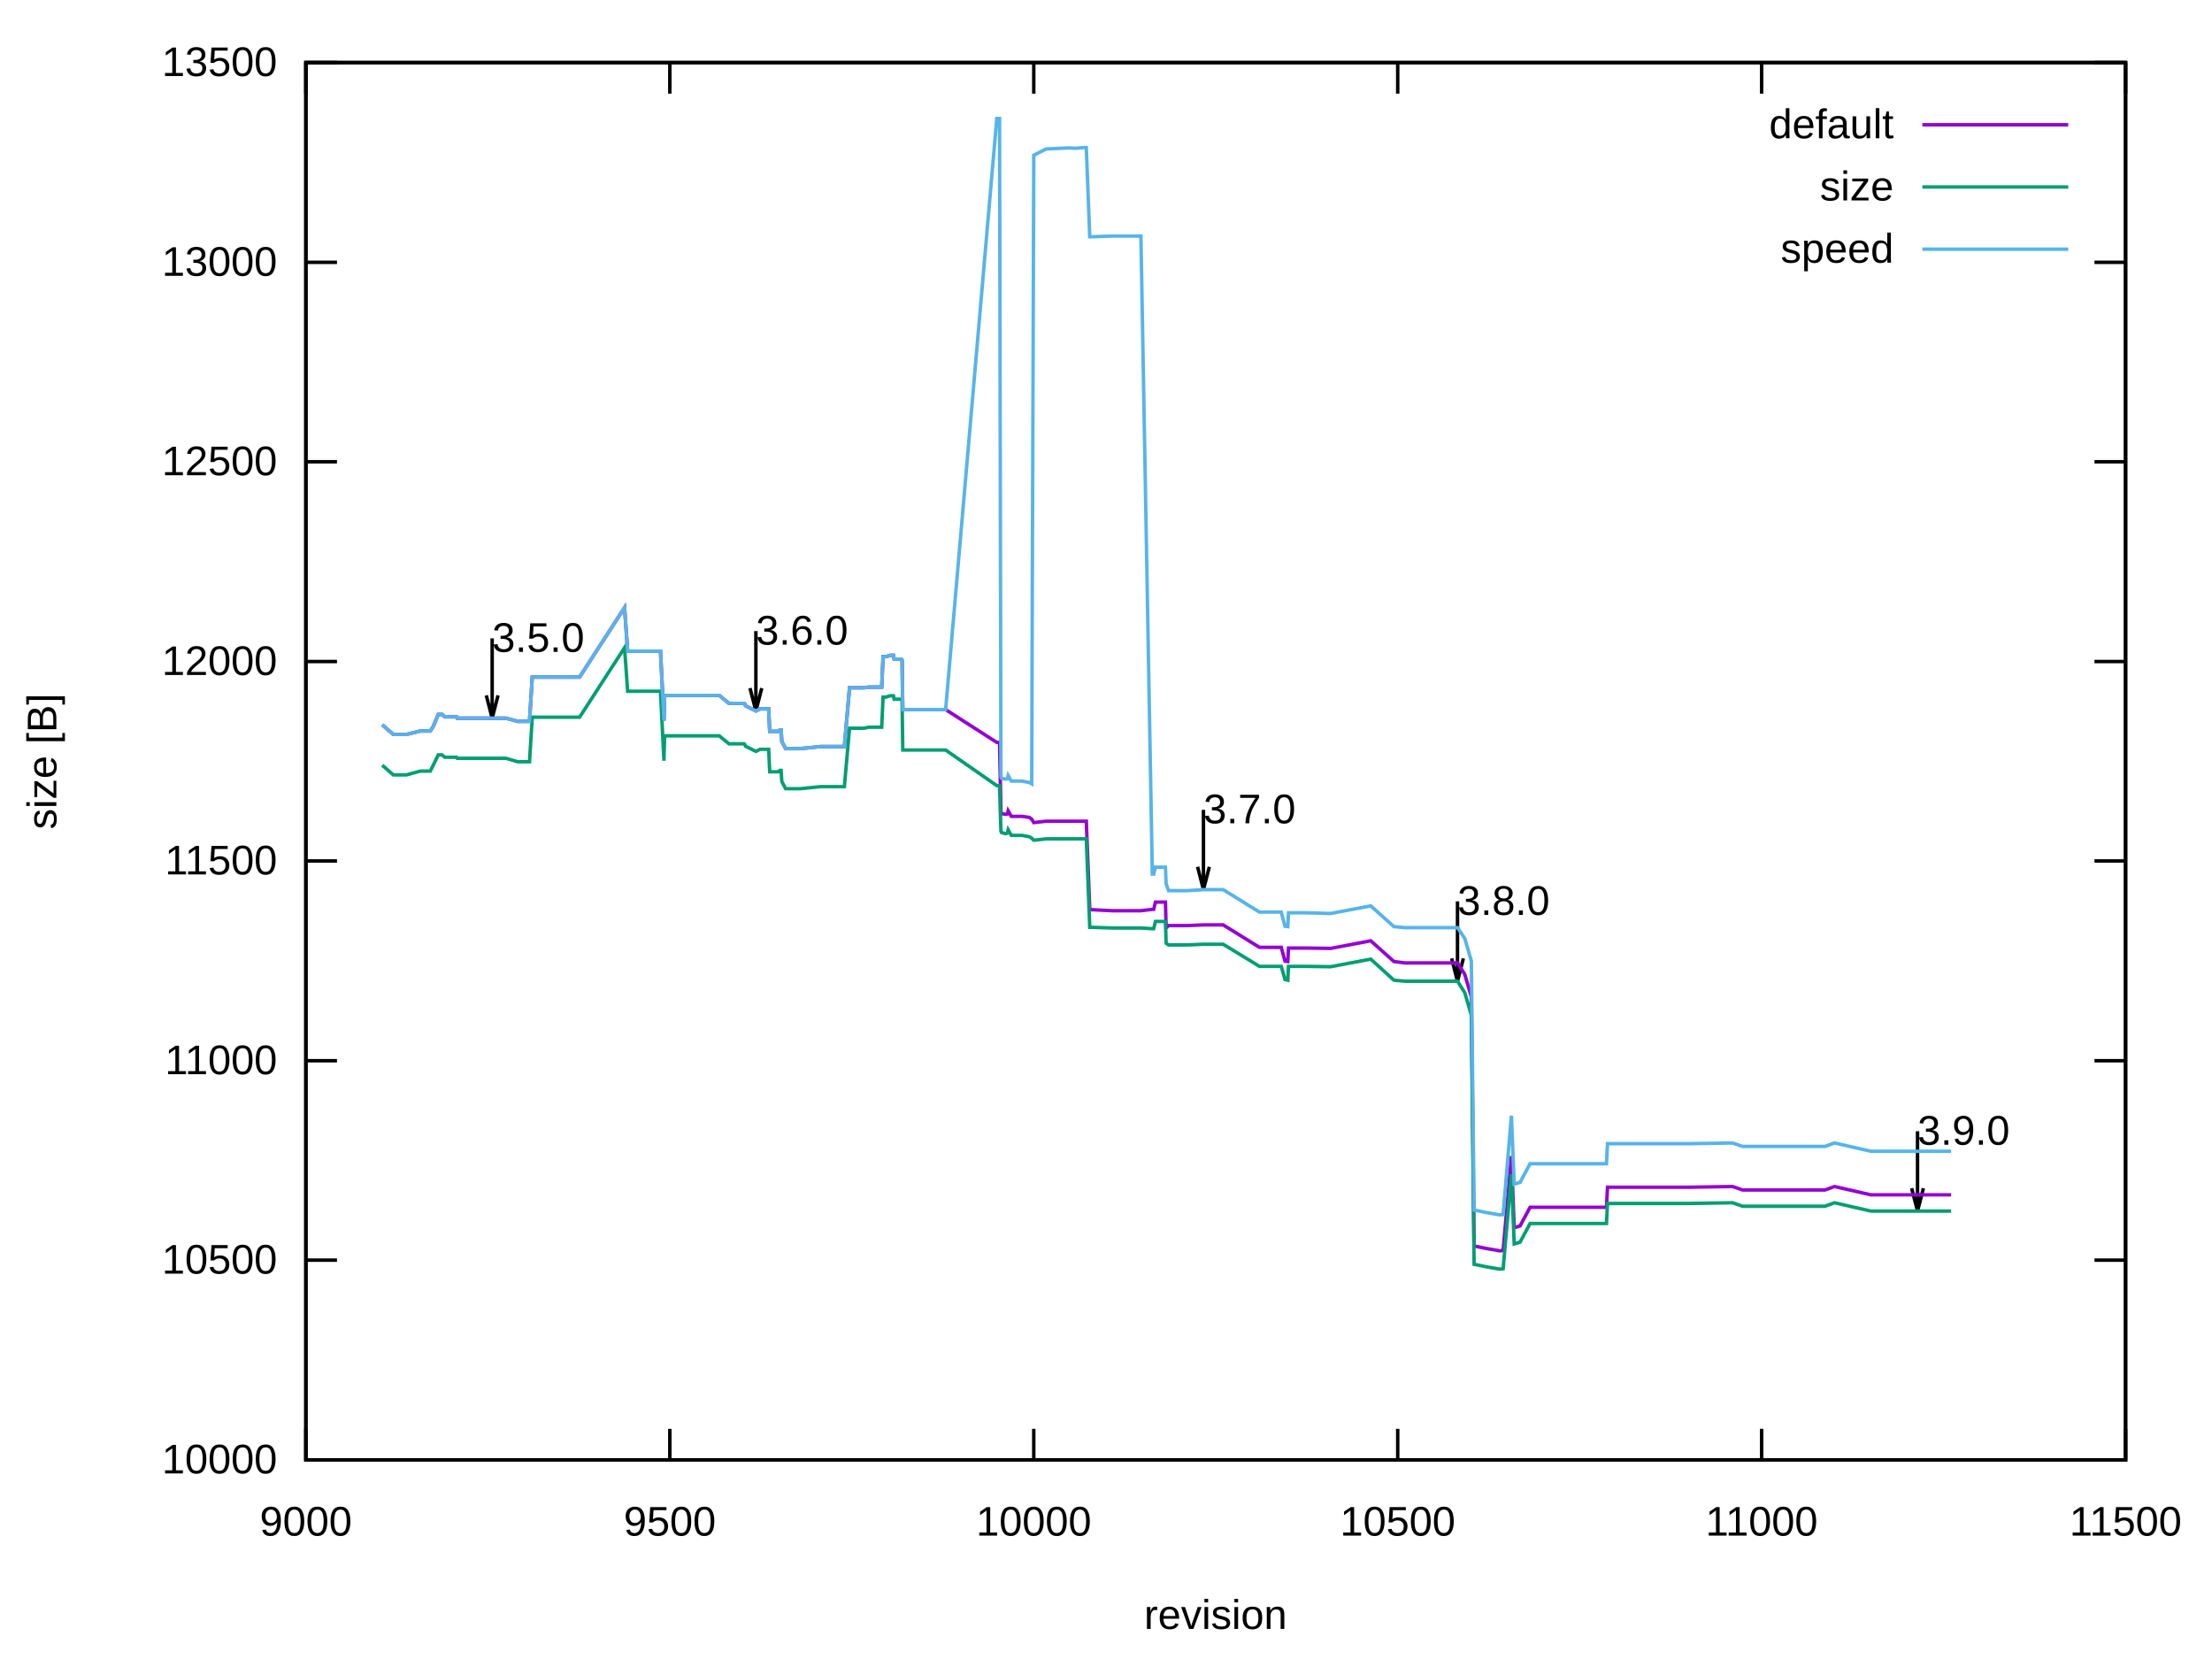
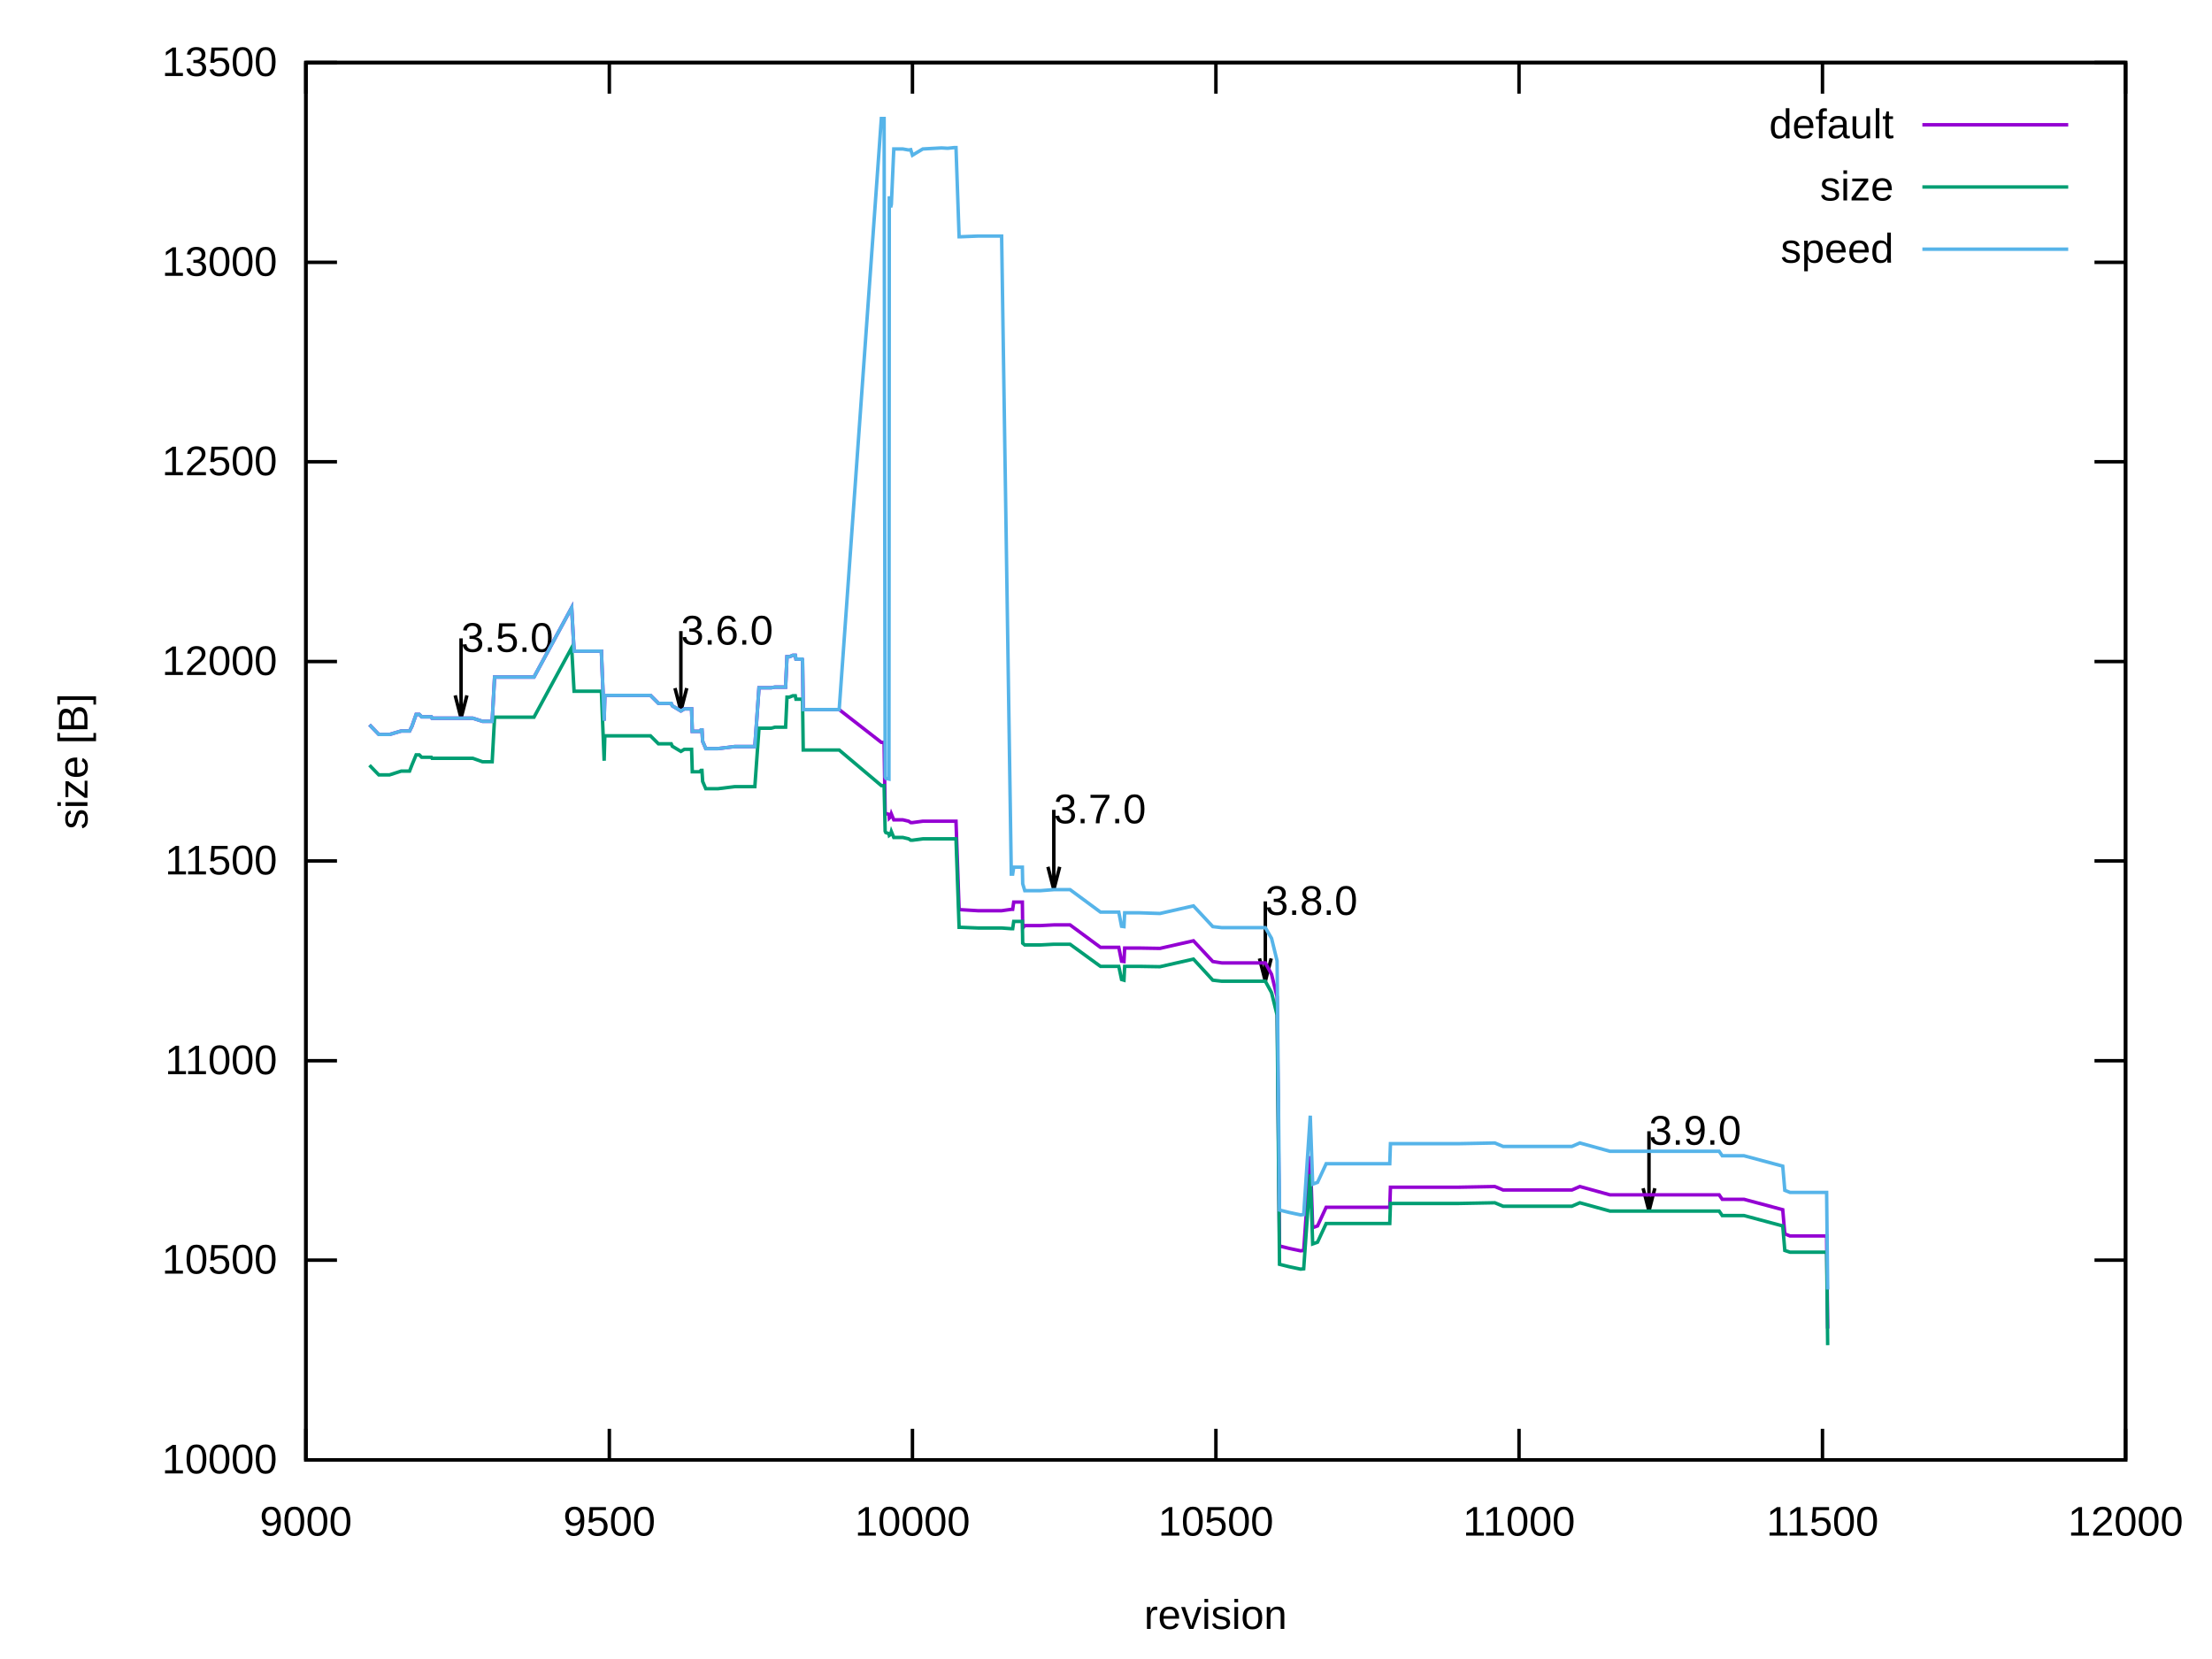
<svg xmlns="http://www.w3.org/2000/svg" xmlns:xlink="http://www.w3.org/1999/xlink" width="640" height="480" viewBox="0 0 640 480">
  <g id="gnuplot_canvas">
    <rect x="0" y="0" width="640" height="480" fill="none" />
    <defs>
      <circle id="gpDot" r="0.5" stroke-width="0.5" stroke="currentColor" />
      <path id="gpPt0" stroke-width="0.222" stroke="currentColor" d="M-1,0 h2 M0,-1 v2" />
      <path id="gpPt1" stroke-width="0.222" stroke="currentColor" d="M-1,-1 L1,1 M1,-1 L-1,1" />
      <path id="gpPt2" stroke-width="0.222" stroke="currentColor" d="M-1,0 L1,0 M0,-1 L0,1 M-1,-1 L1,1 M-1,1 L1,-1" />
      <rect id="gpPt3" stroke-width="0.222" stroke="currentColor" x="-1" y="-1" width="2" height="2" />
      <rect id="gpPt4" stroke-width="0.222" stroke="currentColor" fill="currentColor" x="-1" y="-1" width="2" height="2" />
      <circle id="gpPt5" stroke-width="0.222" stroke="currentColor" cx="0" cy="0" r="1" />
      <use xlink:href="#gpPt5" id="gpPt6" fill="currentColor" stroke="none" />
      <path id="gpPt7" stroke-width="0.222" stroke="currentColor" d="M0,-1.33 L-1.33,0.67 L1.33,0.67 z" />
      <use xlink:href="#gpPt7" id="gpPt8" fill="currentColor" stroke="none" />
      <use xlink:href="#gpPt7" id="gpPt9" stroke="currentColor" transform="rotate(180)" />
      <use xlink:href="#gpPt9" id="gpPt10" fill="currentColor" stroke="none" />
      <use xlink:href="#gpPt3" id="gpPt11" stroke="currentColor" transform="rotate(45)" />
      <use xlink:href="#gpPt11" id="gpPt12" fill="currentColor" stroke="none" />
      <path id="gpPt13" stroke-width="0.222" stroke="currentColor" d="M0,1.330 L1.265,0.411 L0.782,-1.067 L-0.782,-1.076 L-1.265,0.411 z" />
      <use xlink:href="#gpPt13" id="gpPt14" fill="currentColor" stroke="none" />
      <filter id="textbox" filterUnits="objectBoundingBox" x="0" y="0" height="1" width="1">
        <feFlood flood-color="white" flood-opacity="1" result="bgnd" />
        <feComposite in="SourceGraphic" in2="bgnd" operator="atop" />
      </filter>
      <filter id="greybox" filterUnits="objectBoundingBox" x="0" y="0" height="1" width="1">
        <feFlood flood-color="lightgrey" flood-opacity="1" result="grey" />
        <feComposite in="SourceGraphic" in2="grey" operator="atop" />
      </filter>
    </defs>
    <g fill="none" color="white" stroke="currentColor" stroke-width="1.00" stroke-linecap="butt" stroke-linejoin="miter">
</g>
    <g fill="none" color="black" stroke="currentColor" stroke-width="1.00" stroke-linecap="butt" stroke-linejoin="miter">
      <path stroke="black" d="M88.5,422.4 L97.5,422.4 M615.0,422.4 L606.0,422.4  " />
      <g transform="translate(80.2,426.3)" stroke="none" fill="black" font-family="Arial" font-size="12.00" text-anchor="end">
        <text>
          <tspan font-family="Arial"> 10000</tspan>
        </text>
      </g>
    </g>
    <g fill="none" color="black" stroke="currentColor" stroke-width="1.00" stroke-linecap="butt" stroke-linejoin="miter">
      <path stroke="black" d="M88.5,364.6 L97.5,364.6 M615.0,364.6 L606.0,364.6  " />
      <g transform="translate(80.2,368.5)" stroke="none" fill="black" font-family="Arial" font-size="12.00" text-anchor="end">
        <text>
          <tspan font-family="Arial"> 10500</tspan>
        </text>
      </g>
    </g>
    <g fill="none" color="black" stroke="currentColor" stroke-width="1.00" stroke-linecap="butt" stroke-linejoin="miter">
      <path stroke="black" d="M88.5,306.9 L97.5,306.9 M615.0,306.9 L606.0,306.9  " />
      <g transform="translate(80.2,310.8)" stroke="none" fill="black" font-family="Arial" font-size="12.00" text-anchor="end">
        <text>
          <tspan font-family="Arial"> 11000</tspan>
        </text>
      </g>
    </g>
    <g fill="none" color="black" stroke="currentColor" stroke-width="1.00" stroke-linecap="butt" stroke-linejoin="miter">
      <path stroke="black" d="M88.5,249.1 L97.5,249.1 M615.0,249.1 L606.0,249.1  " />
      <g transform="translate(80.2,253.0)" stroke="none" fill="black" font-family="Arial" font-size="12.00" text-anchor="end">
        <text>
          <tspan font-family="Arial"> 11500</tspan>
        </text>
      </g>
    </g>
    <g fill="none" color="black" stroke="currentColor" stroke-width="1.00" stroke-linecap="butt" stroke-linejoin="miter">
      <path stroke="black" d="M88.5,191.4 L97.5,191.4 M615.0,191.4 L606.0,191.4  " />
      <g transform="translate(80.2,195.3)" stroke="none" fill="black" font-family="Arial" font-size="12.00" text-anchor="end">
        <text>
          <tspan font-family="Arial"> 12000</tspan>
        </text>
      </g>
    </g>
    <g fill="none" color="black" stroke="currentColor" stroke-width="1.00" stroke-linecap="butt" stroke-linejoin="miter">
      <path stroke="black" d="M88.5,133.6 L97.5,133.6 M615.0,133.6 L606.0,133.6  " />
      <g transform="translate(80.2,137.5)" stroke="none" fill="black" font-family="Arial" font-size="12.00" text-anchor="end">
        <text>
          <tspan font-family="Arial"> 12500</tspan>
        </text>
      </g>
    </g>
    <g fill="none" color="black" stroke="currentColor" stroke-width="1.00" stroke-linecap="butt" stroke-linejoin="miter">
      <path stroke="black" d="M88.5,75.9 L97.5,75.9 M615.0,75.9 L606.0,75.9  " />
      <g transform="translate(80.2,79.8)" stroke="none" fill="black" font-family="Arial" font-size="12.00" text-anchor="end">
        <text>
          <tspan font-family="Arial"> 13000</tspan>
        </text>
      </g>
    </g>
    <g fill="none" color="black" stroke="currentColor" stroke-width="1.00" stroke-linecap="butt" stroke-linejoin="miter">
      <path stroke="black" d="M88.5,18.1 L97.5,18.1 M615.0,18.1 L606.0,18.1  " />
      <g transform="translate(80.2,22.0)" stroke="none" fill="black" font-family="Arial" font-size="12.00" text-anchor="end">
        <text>
          <tspan font-family="Arial"> 13500</tspan>
        </text>
      </g>
    </g>
    <g fill="none" color="black" stroke="currentColor" stroke-width="1.00" stroke-linecap="butt" stroke-linejoin="miter">
      <path stroke="black" d="M88.5,422.4 L88.5,413.4 M88.5,18.1 L88.5,27.1  " />
      <g transform="translate(88.5,444.3)" stroke="none" fill="black" font-family="Arial" font-size="12.00" text-anchor="middle">
        <text>
          <tspan font-family="Arial"> 9000</tspan>
        </text>
      </g>
    </g>
    <g fill="none" color="black" stroke="currentColor" stroke-width="1.00" stroke-linecap="butt" stroke-linejoin="miter">
-       <path stroke="black" d="M193.8,422.4 L193.8,413.4 M193.8,18.1 L193.8,27.1  " />
-       <g transform="translate(193.8,444.3)" stroke="none" fill="black" font-family="Arial" font-size="12.00" text-anchor="middle">
+       <path stroke="black" d="M176.3,422.4 L176.3,413.4 M176.3,18.1 L176.3,27.1  " />
+       <g transform="translate(176.3,444.3)" stroke="none" fill="black" font-family="Arial" font-size="12.00" text-anchor="middle">
        <text>
          <tspan font-family="Arial"> 9500</tspan>
        </text>
      </g>
    </g>
    <g fill="none" color="black" stroke="currentColor" stroke-width="1.00" stroke-linecap="butt" stroke-linejoin="miter">
-       <path stroke="black" d="M299.1,422.4 L299.1,413.4 M299.1,18.1 L299.1,27.1  " />
-       <g transform="translate(299.1,444.3)" stroke="none" fill="black" font-family="Arial" font-size="12.00" text-anchor="middle">
+       <path stroke="black" d="M264.0,422.4 L264.0,413.4 M264.0,18.1 L264.0,27.1  " />
+       <g transform="translate(264.0,444.3)" stroke="none" fill="black" font-family="Arial" font-size="12.00" text-anchor="middle">
        <text>
          <tspan font-family="Arial"> 10000</tspan>
        </text>
      </g>
    </g>
    <g fill="none" color="black" stroke="currentColor" stroke-width="1.00" stroke-linecap="butt" stroke-linejoin="miter">
-       <path stroke="black" d="M404.4,422.4 L404.4,413.4 M404.4,18.1 L404.4,27.1  " />
-       <g transform="translate(404.4,444.3)" stroke="none" fill="black" font-family="Arial" font-size="12.00" text-anchor="middle">
+       <path stroke="black" d="M351.8,422.4 L351.8,413.4 M351.8,18.1 L351.8,27.1  " />
+       <g transform="translate(351.8,444.3)" stroke="none" fill="black" font-family="Arial" font-size="12.00" text-anchor="middle">
        <text>
          <tspan font-family="Arial"> 10500</tspan>
        </text>
      </g>
    </g>
    <g fill="none" color="black" stroke="currentColor" stroke-width="1.00" stroke-linecap="butt" stroke-linejoin="miter">
-       <path stroke="black" d="M509.7,422.4 L509.7,413.4 M509.7,18.1 L509.7,27.1  " />
-       <g transform="translate(509.7,444.3)" stroke="none" fill="black" font-family="Arial" font-size="12.00" text-anchor="middle">
+       <path stroke="black" d="M439.5,422.4 L439.5,413.4 M439.5,18.1 L439.5,27.1  " />
+       <g transform="translate(439.5,444.3)" stroke="none" fill="black" font-family="Arial" font-size="12.00" text-anchor="middle">
        <text>
          <tspan font-family="Arial"> 11000</tspan>
+         </text>
+       </g>
+     </g>
+     <g fill="none" color="black" stroke="currentColor" stroke-width="1.00" stroke-linecap="butt" stroke-linejoin="miter">
+       <path stroke="black" d="M527.3,422.4 L527.3,413.4 M527.3,18.1 L527.3,27.1  " />
+       <g transform="translate(527.3,444.3)" stroke="none" fill="black" font-family="Arial" font-size="12.00" text-anchor="middle">
+         <text>
+           <tspan font-family="Arial"> 11500</tspan>
        </text>
      </g>
    </g>
    <g fill="none" color="black" stroke="currentColor" stroke-width="1.00" stroke-linecap="butt" stroke-linejoin="miter">
      <path stroke="black" d="M615.0,422.4 L615.0,413.4 M615.0,18.1 L615.0,27.1  " />
      <g transform="translate(615.0,444.3)" stroke="none" fill="black" font-family="Arial" font-size="12.00" text-anchor="middle">
        <text>
-           <tspan font-family="Arial"> 11500</tspan>
+           <tspan font-family="Arial"> 12000</tspan>
        </text>
      </g>
    </g>
    <g fill="none" color="black" stroke="currentColor" stroke-width="1.00" stroke-linecap="butt" stroke-linejoin="miter">
</g>
    <g fill="none" color="black" stroke="currentColor" stroke-width="1.00" stroke-linecap="butt" stroke-linejoin="miter">
      <path stroke="black" d="M88.5,18.1 L88.5,422.4 L615.0,422.4 L615.0,18.1 L88.5,18.1 Z  " />
-       <g transform="translate(142.4,188.6)" stroke="none" fill="black" font-family="Arial" font-size="12.00" text-anchor="start">
+       <g transform="translate(133.4,188.6)" stroke="none" fill="black" font-family="Arial" font-size="12.00" text-anchor="start">
        <text>
          <tspan font-family="Arial">3.5.0</tspan>
        </text>
      </g>
-       <g transform="translate(218.7,186.5)" stroke="none" fill="black" font-family="Arial" font-size="12.00" text-anchor="start">
+       <g transform="translate(197.0,186.5)" stroke="none" fill="black" font-family="Arial" font-size="12.00" text-anchor="start">
        <text>
          <tspan font-family="Arial">3.6.0</tspan>
        </text>
      </g>
-       <g transform="translate(348.2,238.2)" stroke="none" fill="black" font-family="Arial" font-size="12.00" text-anchor="start">
+       <g transform="translate(304.9,238.2)" stroke="none" fill="black" font-family="Arial" font-size="12.00" text-anchor="start">
        <text>
          <tspan font-family="Arial">3.7.0</tspan>
        </text>
      </g>
-       <g transform="translate(421.7,264.7)" stroke="none" fill="black" font-family="Arial" font-size="12.00" text-anchor="start">
+       <g transform="translate(366.1,264.7)" stroke="none" fill="black" font-family="Arial" font-size="12.00" text-anchor="start">
        <text>
          <tspan font-family="Arial">3.8.0</tspan>
        </text>
      </g>
-       <g transform="translate(554.8,331.2)" stroke="none" fill="black" font-family="Arial" font-size="12.00" text-anchor="start">
+       <g transform="translate(477.1,331.2)" stroke="none" fill="black" font-family="Arial" font-size="12.00" text-anchor="start">
        <text>
          <tspan font-family="Arial">3.9.0</tspan>
        </text>
      </g>
-       <path stroke="black" d="M140.7,201.2 L142.4,207.8 L144.1,201.2 M142.4,184.7 L142.4,207.8 M217.0,199.1 L218.7,205.7 L220.4,199.1   M218.7,182.6 L218.7,205.7 M346.5,250.8 L348.2,257.4 L349.9,250.8 M348.2,234.3 L348.2,257.4 M420.0,277.3   L421.7,283.9 L423.4,277.3 M421.7,260.8 L421.7,283.9 M553.1,343.8 L554.8,350.4 L556.5,343.8 M554.8,327.3   L554.8,350.4  " />
-     </g>
-     <g fill="none" color="black" stroke="currentColor" stroke-width="1.00" stroke-linecap="butt" stroke-linejoin="miter">
-       <g transform="translate(16.3,220.3) rotate(270)" stroke="none" fill="black" font-family="Arial" font-size="12.00" text-anchor="middle">
+       <path stroke="black" d="M131.7,201.2 L133.4,207.8 L135.1,201.2 M133.4,184.7 L133.4,207.8 M195.3,199.1 L197.0,205.7 L198.7,199.1   M197.0,182.6 L197.0,205.7 M303.2,250.8 L304.9,257.4 L306.6,250.8 M304.9,234.3 L304.9,257.4 M364.4,277.3   L366.1,283.9 L367.8,277.3 M366.1,260.8 L366.1,283.9 M475.4,343.8 L477.1,350.4 L478.8,343.8 M477.1,327.3   L477.1,350.4  " />
+     </g>
+     <g fill="none" color="black" stroke="currentColor" stroke-width="1.00" stroke-linecap="butt" stroke-linejoin="miter">
+       <g transform="translate(25.3,220.3) rotate(270)" stroke="none" fill="black" font-family="Arial" font-size="12.00" text-anchor="middle">
        <text>
          <tspan font-family="Arial">size [B]</tspan>
        </text>
      </g>
    </g>
    <g fill="none" color="black" stroke="currentColor" stroke-width="1.00" stroke-linecap="butt" stroke-linejoin="miter">
      <g transform="translate(351.7,471.3)" stroke="none" fill="black" font-family="Arial" font-size="12.00" text-anchor="middle">
        <text>
          <tspan font-family="Arial">revision</tspan>
        </text>
      </g>
    </g>
    <g fill="none" color="black" stroke="currentColor" stroke-width="1.00" stroke-linecap="butt" stroke-linejoin="miter">
</g>
    <g id="gnuplot_plot_1">
      <g fill="none" color="black" stroke="currentColor" stroke-width="1.00" stroke-linecap="butt" stroke-linejoin="miter">
        <g transform="translate(547.9,40.0)" stroke="none" fill="black" font-family="Arial" font-size="12.00" text-anchor="end">
          <text>
            <tspan font-family="Arial">default</tspan>
          </text>
        </g>
      </g>
      <g fill="none" color="black" stroke="currentColor" stroke-width="1.00" stroke-linecap="butt" stroke-linejoin="miter">
-         <path stroke="rgb(148,   0, 211)" d="M556.2,36.1 L598.4,36.1 M110.6,209.7 L113.8,212.5 L114.6,212.5 L115.2,212.5 L117.6,212.5 L121.6,211.5   L124.5,211.5 L125.4,210.1 L126.8,206.7 L127.9,206.7 L128.7,207.4 L129.1,207.4 L132.1,207.4 L132.3,207.8   L134.4,207.8 L137.6,207.8 L142.4,207.8 L146.4,207.8 L149.8,208.7 L153.2,208.7 L154.0,195.9 L155.7,195.9   L163.1,195.9 L167.7,195.9 L180.7,175.8 L181.6,188.4 L182.2,188.4 L183.7,188.4 L185.6,188.4 L189.2,188.4   L191.1,188.4 L192.1,208.5 L192.3,201.2 L193.4,201.2 L198.2,201.2 L202.2,201.2 L204.3,201.2 L208.1,201.2   L210.9,203.5 L212.5,203.5 L214.0,203.5 L215.1,203.5 L215.3,203.5 L215.5,203.7 L215.7,204.2 L218.7,205.7   L219.9,205.1 L221.6,205.1 L222.2,205.1 L222.4,205.1 L222.7,211.6 L222.9,211.6 L223.3,211.6 L224.3,211.6   L224.5,211.6 L225.2,211.6 L225.6,211.2 L226.0,211.2 L226.2,214.5 L227.3,216.6 L227.9,216.6 L228.3,216.6   L228.5,216.6 L228.8,216.6 L231.5,216.6 L237.4,216.0 L242.2,216.0 L244.3,216.0 L245.8,199.0 L246.7,199.0   L248.8,199.0 L249.4,199.0 L249.6,199.0 L249.8,199.0 L250.0,199.0 L251.3,198.8 L253.6,198.8 L254.9,198.8   L255.1,198.8 L255.5,190.0 L256.3,190.0 L257.6,189.6 L258.5,189.6 L258.7,190.7 L260.1,190.7 L260.8,190.7   L261.0,191.0 L261.2,205.3 L263.3,205.3 L263.7,205.3 L264.6,205.3 L273.6,205.3 L288.4,214.8 L289.2,214.8   L289.6,234.9 L289.8,235.4 L290.9,235.6 L291.1,235.6 L291.5,235.5 L291.7,234.6 L292.6,236.2 L294.0,236.2   L295.7,236.2 L297.8,236.5 L298.5,237.0 L299.1,238.0 L302.7,237.6 L309.2,237.6 L311.3,237.6 L313.6,237.6   L314.3,237.6 L315.3,263.2 L315.9,263.2 L321.8,263.5 L325.2,263.5 L330.1,263.5 L333.4,263.1 L333.8,263.1   L334.3,261.0 L335.7,261.0 L337.2,261.0 L337.4,268.5 L338.1,267.8 L339.5,267.8 L343.1,267.8 L343.5,267.8   L348.2,267.6 L349.0,267.6 L349.6,267.6 L353.9,267.6 L364.4,274.1 L365.2,274.1 L370.7,274.1 L371.8,278.1   L372.6,278.2 L372.8,274.3 L376.2,274.3 L376.4,274.3 L377.9,274.3 L385.0,274.4 L396.6,272.2 L403.3,278.2   L406.5,278.6 L412.8,278.6 L416.6,278.6 L421.7,278.6 L423.8,281.9 L425.7,288.4 L426.5,360.5 L429.9,361.2   L433.9,361.9 L434.9,361.8 L437.3,334.5 L438.1,355.2 L439.8,354.7 L442.7,349.3 L462.3,349.3 L463.8,349.3   L464.6,349.3 L464.8,349.3 L465.1,343.5 L465.5,343.5 L467.6,343.5 L488.6,343.5 L501.3,343.3 L504.2,344.3   L528.0,344.3 L530.8,343.3 L541.3,345.7 L554.8,345.7 L564.5,345.7  " />
+         <path stroke="rgb(148,   0, 211)" d="M556.2,36.1 L598.4,36.1 M106.9,209.7 L109.6,212.5 L110.3,212.5 L110.8,212.5 L112.7,212.5 L116.1,211.5   L118.5,211.5 L119.2,210.1 L120.4,206.7 L121.3,206.7 L122.0,207.4 L122.4,207.4 L124.8,207.4 L125.0,207.8   L126.8,207.8 L129.4,207.8 L133.4,207.8 L136.8,207.8 L139.6,208.7 L142.4,208.7 L143.1,195.9 L144.5,195.9   L150.6,195.9 L154.5,195.9 L165.4,175.8 L166.1,188.4 L166.6,188.4 L167.8,188.4 L169.4,188.4 L172.4,188.4   L174.0,188.4 L174.8,208.5 L175.0,201.2 L175.9,201.2 L179.9,201.2 L183.3,201.2 L185.0,201.2 L188.2,201.2   L190.5,203.5 L191.9,203.5 L193.1,203.5 L194.0,203.5 L194.2,203.5 L194.3,203.7 L194.5,204.2 L197.0,205.7   L198.0,205.1 L199.4,205.1 L199.9,205.1 L200.1,205.1 L200.3,211.6 L200.5,211.6 L200.8,211.6 L201.7,211.6   L201.9,211.6 L202.4,211.6 L202.8,211.2 L203.1,211.2 L203.3,214.5 L204.2,216.6 L204.7,216.6 L205.0,216.6   L205.2,216.6 L205.4,216.6 L207.7,216.6 L212.6,216.0 L216.6,216.0 L218.4,216.0 L219.6,199.0 L220.3,199.0   L222.1,199.0 L222.6,199.0 L222.8,199.0 L222.9,199.0 L223.1,199.0 L224.2,198.8 L226.1,198.8 L227.1,198.8   L227.3,198.8 L227.7,190.0 L228.4,190.0 L229.4,189.6 L230.1,189.6 L230.3,190.7 L231.5,190.7 L232.1,190.7   L232.2,191.0 L232.4,205.3 L234.2,205.3 L234.5,205.3 L235.2,205.3 L242.8,205.3 L255.0,214.8 L255.8,214.8   L256.1,234.9 L256.3,235.4 L257.2,235.6 L257.3,236.7 L257.7,236.3 L257.9,235.5 L258.6,237.2 L259.8,237.2   L261.2,237.2 L262.9,237.6 L263.5,238.0 L264.0,238.0 L267.0,237.6 L272.4,237.6 L274.2,237.6 L276.1,237.6   L276.6,237.6 L277.5,263.2 L278.0,263.2 L283.0,263.5 L285.8,263.5 L289.8,263.5 L292.6,263.1 L293.0,263.1   L293.3,261.0 L294.5,261.0 L295.8,261.0 L295.9,268.5 L296.5,267.8 L297.7,267.8 L300.7,267.8 L301.0,267.8   L304.9,267.6 L305.6,267.6 L306.1,267.6 L309.6,267.6 L318.4,274.1 L319.1,274.1 L323.7,274.1 L324.5,278.1   L325.2,278.2 L325.4,274.3 L328.2,274.3 L328.4,274.3 L329.6,274.3 L335.6,274.4 L345.3,272.2 L350.9,278.2   L353.5,278.6 L358.8,278.6 L361.9,278.6 L366.1,278.6 L367.9,281.9 L369.5,288.4 L370.2,360.5 L373.0,361.2   L376.3,361.9 L377.2,361.8 L379.1,334.5 L379.8,355.2 L381.2,354.7 L383.7,349.3 L400.0,349.3 L401.2,349.3   L401.9,349.3 L402.1,349.3 L402.3,343.5 L402.6,343.5 L404.4,343.5 L422.0,343.5 L432.5,343.3 L434.9,344.3   L454.8,344.3 L457.1,343.3 L465.8,345.7 L477.1,345.7 L485.1,345.7 L497.4,345.7 L498.3,347.0 L504.6,347.0   L515.8,350.0 L516.4,357.0 L517.9,357.6 L528.5,357.6 L528.8,384.4  " />
      </g>
    </g>
    <g id="gnuplot_plot_2">
      <g fill="none" color="black" stroke="currentColor" stroke-width="1.00" stroke-linecap="butt" stroke-linejoin="miter">
        <g transform="translate(547.9,58.0)" stroke="none" fill="black" font-family="Arial" font-size="12.00" text-anchor="end">
          <text>
            <tspan font-family="Arial">size</tspan>
          </text>
        </g>
      </g>
      <g fill="none" color="black" stroke="currentColor" stroke-width="1.00" stroke-linecap="butt" stroke-linejoin="miter">
-         <path stroke="rgb(  0, 158, 115)" d="M556.2,54.1 L598.4,54.1 M110.6,221.4 L113.8,224.2 L114.6,224.2 L115.2,224.2 L117.6,224.2 L121.6,223.1   L124.5,223.1 L125.4,221.3 L126.8,218.4 L127.9,218.4 L128.7,219.1 L129.1,219.1 L132.1,219.1 L132.3,219.4   L134.4,219.4 L137.6,219.4 L142.4,219.4 L146.4,219.4 L149.8,220.4 L153.2,220.4 L154.0,207.5 L155.7,207.5   L163.1,207.5 L167.7,207.5 L180.7,187.4 L181.6,200.0 L182.2,200.0 L183.7,200.0 L185.6,200.0 L189.2,200.0   L191.1,200.0 L192.1,220.1 L192.3,212.9 L193.4,212.9 L198.2,212.9 L202.2,212.9 L204.3,212.9 L208.1,212.9   L210.9,215.2 L212.5,215.2 L214.0,215.2 L215.1,215.2 L215.3,215.2 L215.5,215.4 L215.7,215.9 L218.7,217.4   L219.9,216.8 L221.6,216.8 L222.2,216.8 L222.4,216.8 L222.7,223.3 L222.9,223.3 L223.3,223.3 L224.3,223.3   L224.5,223.3 L225.2,223.3 L225.6,222.9 L226.0,222.9 L226.2,226.1 L227.3,228.2 L227.9,228.2 L228.3,228.2   L228.5,228.2 L228.8,228.2 L231.5,228.2 L237.4,227.6 L242.2,227.6 L244.3,227.6 L245.8,210.7 L246.7,210.7   L248.8,210.7 L249.4,210.7 L249.6,210.7 L249.8,210.7 L250.0,210.7 L251.3,210.4 L253.6,210.4 L254.9,210.4   L255.1,210.4 L255.5,201.7 L256.3,201.7 L257.6,201.3 L258.5,201.3 L258.7,202.3 L260.1,202.3 L260.8,202.3   L261.0,202.7 L261.2,217.0 L263.3,217.0 L263.7,217.0 L264.6,217.0 L273.6,217.0 L288.4,227.3 L289.2,227.3   L289.6,240.5 L289.8,240.9 L290.9,241.2 L291.1,241.2 L291.5,241.0 L291.7,240.1 L292.6,241.7 L294.0,241.7   L295.7,241.7 L297.8,242.1 L298.5,242.5 L299.1,243.1 L302.7,242.7 L309.2,242.7 L311.3,242.7 L313.6,242.7   L314.3,242.7 L315.3,268.3 L315.9,268.3 L321.8,268.5 L325.2,268.5 L330.1,268.5 L333.4,268.7 L333.8,268.7   L334.3,266.6 L335.7,266.6 L337.2,266.6 L337.4,272.9 L338.1,273.4 L339.5,273.4 L343.1,273.4 L343.5,273.4   L348.2,273.2 L349.0,273.2 L349.6,273.2 L353.9,273.2 L364.4,279.6 L365.2,279.6 L370.7,279.6 L371.8,283.4   L372.6,283.6 L372.8,279.6 L376.2,279.6 L376.4,279.6 L377.9,279.6 L385.0,279.7 L396.6,277.5 L403.3,283.6   L406.5,283.9 L412.8,283.9 L416.6,283.9 L421.7,283.9 L423.8,287.2 L425.7,293.7 L426.5,365.8 L429.9,366.5   L433.9,367.2 L434.9,367.1 L437.3,339.7 L438.1,359.9 L439.8,359.4 L442.7,354.0 L462.3,354.0 L463.8,354.0   L464.6,354.0 L464.8,354.0 L465.1,348.2 L465.5,348.2 L467.6,348.2 L488.6,348.2 L501.3,348.0 L504.2,349.0   L528.0,349.0 L530.8,348.0 L541.3,350.4 L554.8,350.4 L564.5,350.4  " />
+         <path stroke="rgb(  0, 158, 115)" d="M556.2,54.1 L598.4,54.1 M106.9,221.4 L109.6,224.2 L110.3,224.2 L110.8,224.2 L112.7,224.2 L116.1,223.1   L118.5,223.1 L119.2,221.3 L120.4,218.4 L121.3,218.4 L122.0,219.1 L122.4,219.1 L124.8,219.1 L125.0,219.4   L126.8,219.4 L129.4,219.4 L133.4,219.4 L136.8,219.4 L139.6,220.4 L142.4,220.4 L143.1,207.5 L144.5,207.5   L150.6,207.5 L154.5,207.5 L165.4,187.4 L166.1,200.0 L166.6,200.0 L167.8,200.0 L169.4,200.0 L172.4,200.0   L174.0,200.0 L174.8,220.1 L175.0,212.9 L175.9,212.9 L179.9,212.9 L183.3,212.9 L185.0,212.9 L188.2,212.9   L190.5,215.2 L191.9,215.2 L193.1,215.2 L194.0,215.2 L194.2,215.2 L194.3,215.4 L194.5,215.9 L197.0,217.4   L198.0,216.8 L199.4,216.8 L199.9,216.8 L200.1,216.8 L200.3,223.3 L200.5,223.3 L200.8,223.3 L201.7,223.3   L201.9,223.3 L202.4,223.3 L202.8,222.9 L203.1,222.9 L203.3,226.1 L204.2,228.2 L204.7,228.2 L205.0,228.2   L205.2,228.2 L205.4,228.2 L207.7,228.2 L212.6,227.6 L216.6,227.6 L218.4,227.6 L219.6,210.7 L220.3,210.7   L222.1,210.7 L222.6,210.7 L222.8,210.7 L222.9,210.7 L223.1,210.7 L224.2,210.4 L226.1,210.4 L227.1,210.4   L227.3,210.4 L227.7,201.7 L228.4,201.7 L229.4,201.3 L230.1,201.3 L230.3,202.3 L231.5,202.3 L232.1,202.3   L232.2,202.7 L232.4,217.0 L234.2,217.0 L234.5,217.0 L235.2,217.0 L242.8,217.0 L255.0,227.3 L255.8,227.3   L256.1,240.5 L256.3,240.9 L257.2,241.2 L257.3,241.7 L257.7,241.4 L257.9,240.6 L258.6,242.3 L259.8,242.3   L261.2,242.3 L262.9,242.7 L263.5,243.1 L264.0,243.1 L267.0,242.7 L272.4,242.7 L274.2,242.7 L276.1,242.7   L276.6,242.7 L277.5,268.3 L278.0,268.3 L283.0,268.5 L285.8,268.5 L289.8,268.5 L292.6,268.7 L293.0,268.7   L293.3,266.6 L294.5,266.6 L295.8,266.6 L295.9,272.9 L296.5,273.4 L297.7,273.4 L300.7,273.4 L301.0,273.4   L304.9,273.2 L305.6,273.2 L306.1,273.2 L309.6,273.2 L318.4,279.6 L319.1,279.6 L323.7,279.6 L324.5,283.4   L325.2,283.6 L325.4,279.6 L328.2,279.6 L328.4,279.6 L329.6,279.6 L335.6,279.7 L345.3,277.5 L350.9,283.6   L353.5,283.9 L358.8,283.9 L361.9,283.9 L366.1,283.9 L367.9,287.2 L369.5,293.7 L370.2,365.8 L373.0,366.5   L376.3,367.2 L377.2,367.1 L379.1,339.7 L379.8,359.9 L381.2,359.4 L383.7,354.0 L400.0,354.0 L401.2,354.0   L401.9,354.0 L402.1,354.0 L402.3,348.2 L402.6,348.2 L404.4,348.2 L422.0,348.2 L432.5,348.0 L434.9,349.0   L454.8,349.0 L457.1,348.0 L465.8,350.4 L477.1,350.4 L485.1,350.4 L497.4,350.4 L498.3,351.7 L504.6,351.7   L515.8,354.7 L516.4,361.8 L517.9,362.3 L528.5,362.3 L528.8,389.2  " />
      </g>
    </g>
    <g id="gnuplot_plot_3">
      <g fill="none" color="black" stroke="currentColor" stroke-width="1.00" stroke-linecap="butt" stroke-linejoin="miter">
        <g transform="translate(547.9,76.0)" stroke="none" fill="black" font-family="Arial" font-size="12.00" text-anchor="end">
          <text>
            <tspan font-family="Arial">speed</tspan>
          </text>
        </g>
      </g>
      <g fill="none" color="black" stroke="currentColor" stroke-width="1.00" stroke-linecap="butt" stroke-linejoin="miter">
-         <path stroke="rgb( 86, 180, 233)" d="M556.2,72.1 L598.4,72.1 M110.6,209.7 L113.8,212.5 L114.6,212.5 L115.2,212.5 L117.6,212.5 L121.6,211.5   L124.5,211.5 L125.4,210.1 L126.8,206.7 L127.9,206.7 L128.7,207.4 L129.1,207.4 L132.1,207.4 L132.3,207.8   L134.4,207.8 L137.6,207.8 L142.4,207.8 L146.4,207.8 L149.8,208.7 L153.2,208.7 L154.0,195.9 L155.7,195.9   L163.1,195.9 L167.7,195.9 L180.7,175.8 L181.6,188.4 L182.2,188.4 L183.7,188.4 L185.6,188.4 L189.2,188.4   L191.1,188.4 L192.1,208.5 L192.3,201.2 L193.4,201.2 L198.2,201.2 L202.2,201.2 L204.3,201.2 L208.1,201.2   L210.9,203.5 L212.5,203.5 L214.0,203.5 L215.1,203.5 L215.3,203.5 L215.5,203.7 L215.7,204.2 L218.7,205.7   L219.9,205.1 L221.6,205.1 L222.2,205.1 L222.4,205.1 L222.7,211.6 L222.9,211.6 L223.3,211.6 L224.3,211.6   L224.5,211.6 L225.2,211.6 L225.6,211.2 L226.0,211.2 L226.2,214.5 L227.3,216.6 L227.9,216.6 L228.3,216.6   L228.5,216.6 L228.8,216.6 L231.5,216.6 L237.4,216.0 L242.2,216.0 L244.3,216.0 L245.8,199.0 L246.7,199.0   L248.8,199.0 L249.4,199.0 L249.6,199.0 L249.8,199.0 L250.0,199.0 L251.3,198.8 L253.6,198.8 L254.9,198.8   L255.1,198.8 L255.5,190.0 L256.3,190.0 L257.6,189.6 L258.5,189.6 L258.7,190.7 L260.1,190.7 L260.8,190.7   L261.0,191.0 L261.2,205.3 L263.3,205.3 L263.7,205.3 L264.6,205.3 L273.6,205.3 L288.4,34.3 L289.2,34.3   L289.6,224.8 L289.8,225.2 L290.9,225.4 L291.1,225.4 L291.5,225.3 L291.7,224.4 L292.6,226.0 L294.0,226.0   L295.7,226.0 L297.8,226.4 L298.5,226.8 L299.1,44.9 L302.7,43.1 L309.2,42.8 L311.3,42.9 L313.6,42.7   L314.3,42.7 L315.3,68.5 L315.9,68.5 L321.8,68.3 L325.2,68.3 L330.1,68.3 L333.4,252.9 L333.8,252.9   L334.3,250.9 L335.7,250.9 L337.2,250.9 L337.4,255.7 L338.1,257.7 L339.5,257.7 L343.1,257.7 L343.5,257.7   L348.2,257.4 L349.0,257.4 L349.6,257.4 L353.9,257.4 L364.4,263.9 L365.2,263.9 L370.7,263.9 L371.8,268.0   L372.6,268.1 L372.8,264.1 L376.2,264.1 L376.4,264.1 L377.9,264.1 L385.0,264.3 L396.6,262.1 L403.3,268.1   L406.5,268.4 L412.8,268.4 L416.6,268.4 L421.7,268.4 L423.8,271.5 L425.7,278.0 L426.5,350.1 L429.9,350.8   L433.9,351.5 L434.9,351.4 L437.3,322.8 L438.1,342.6 L439.8,342.1 L442.7,336.7 L462.3,336.7 L463.8,336.7   L464.6,336.7 L464.8,336.7 L465.1,330.9 L465.5,330.9 L467.6,330.9 L488.6,330.9 L501.3,330.7 L504.2,331.7   L528.0,331.7 L530.8,330.7 L541.3,333.1 L554.8,333.1 L564.5,333.1  " />
+         <path stroke="rgb( 86, 180, 233)" d="M556.2,72.1 L598.4,72.1 M106.9,209.7 L109.6,212.5 L110.3,212.5 L110.8,212.5 L112.7,212.5 L116.1,211.5   L118.5,211.5 L119.2,210.1 L120.4,206.7 L121.3,206.7 L122.0,207.4 L122.4,207.4 L124.8,207.4 L125.0,207.8   L126.8,207.8 L129.4,207.8 L133.4,207.8 L136.8,207.8 L139.6,208.7 L142.4,208.7 L143.1,195.9 L144.5,195.9   L150.6,195.9 L154.5,195.9 L165.4,175.8 L166.1,188.4 L166.6,188.4 L167.8,188.4 L169.4,188.4 L172.4,188.4   L174.0,188.4 L174.8,208.5 L175.0,201.2 L175.9,201.2 L179.9,201.2 L183.3,201.2 L185.0,201.2 L188.2,201.2   L190.5,203.5 L191.9,203.5 L193.1,203.5 L194.0,203.5 L194.2,203.5 L194.3,203.7 L194.5,204.2 L197.0,205.7   L198.0,205.1 L199.4,205.1 L199.9,205.1 L200.1,205.1 L200.3,211.6 L200.5,211.6 L200.8,211.6 L201.7,211.6   L201.9,211.6 L202.4,211.6 L202.8,211.2 L203.1,211.2 L203.3,214.5 L204.2,216.6 L204.7,216.6 L205.0,216.6   L205.2,216.6 L205.4,216.6 L207.7,216.6 L212.6,216.0 L216.6,216.0 L218.4,216.0 L219.6,199.0 L220.3,199.0   L222.1,199.0 L222.6,199.0 L222.8,199.0 L222.9,199.0 L223.1,199.0 L224.2,198.8 L226.1,198.8 L227.1,198.8   L227.3,198.8 L227.7,190.0 L228.4,190.0 L229.4,189.6 L230.1,189.6 L230.3,190.7 L231.5,190.7 L232.1,190.7   L232.2,191.0 L232.4,205.3 L234.2,205.3 L234.5,205.3 L235.2,205.3 L242.8,205.3 L255.0,34.3 L255.8,34.3   L256.1,224.8 L256.3,225.2 L257.2,225.4 L257.3,56.8 L257.7,60.0 L257.9,59.1 L258.6,43.1 L259.8,43.1   L261.2,43.1 L262.9,43.4 L263.5,43.3 L264.0,44.9 L267.0,43.1 L272.4,42.8 L274.2,42.9 L276.1,42.7   L276.6,42.7 L277.5,68.5 L278.0,68.5 L283.0,68.3 L285.8,68.3 L289.8,68.3 L292.6,252.9 L293.0,252.9   L293.3,250.9 L294.5,250.9 L295.8,250.9 L295.9,255.7 L296.5,257.7 L297.7,257.7 L300.7,257.7 L301.0,257.7   L304.9,257.4 L305.6,257.4 L306.1,257.4 L309.6,257.4 L318.4,263.9 L319.1,263.9 L323.7,263.9 L324.5,268.0   L325.2,268.1 L325.4,264.1 L328.2,264.1 L328.4,264.1 L329.6,264.1 L335.6,264.3 L345.3,262.1 L350.9,268.1   L353.5,268.4 L358.8,268.4 L361.9,268.4 L366.1,268.4 L367.9,271.5 L369.5,278.0 L370.2,350.1 L373.0,350.8   L376.3,351.5 L377.2,351.4 L379.1,322.8 L379.8,342.6 L381.2,342.1 L383.7,336.7 L400.0,336.7 L401.2,336.7   L401.9,336.7 L402.1,336.7 L402.3,330.9 L402.6,330.9 L404.4,330.9 L422.0,330.9 L432.5,330.7 L434.9,331.7   L454.8,331.7 L457.1,330.7 L465.8,333.1 L477.1,333.1 L485.1,333.1 L497.4,333.1 L498.3,334.4 L504.6,334.4   L515.8,337.4 L516.4,344.4 L517.9,345.0 L528.5,345.0 L528.8,373.1  " />
      </g>
    </g>
    <g fill="none" color="white" stroke="rgb( 86, 180, 233)" stroke-width="2.00" stroke-linecap="butt" stroke-linejoin="miter">
</g>
    <g fill="none" color="black" stroke="currentColor" stroke-width="2.00" stroke-linecap="butt" stroke-linejoin="miter">
</g>
    <g fill="none" color="black" stroke="black" stroke-width="1.00" stroke-linecap="butt" stroke-linejoin="miter">
</g>
    <g fill="none" color="black" stroke="currentColor" stroke-width="1.00" stroke-linecap="butt" stroke-linejoin="miter">
      <path stroke="black" d="M88.5,18.1 L88.5,422.4 L615.0,422.4 L615.0,18.1 L88.5,18.1 Z  " />
    </g>
    <g fill="none" color="black" stroke="currentColor" stroke-width="1.00" stroke-linecap="butt" stroke-linejoin="miter">
</g>
  </g>
</svg>
